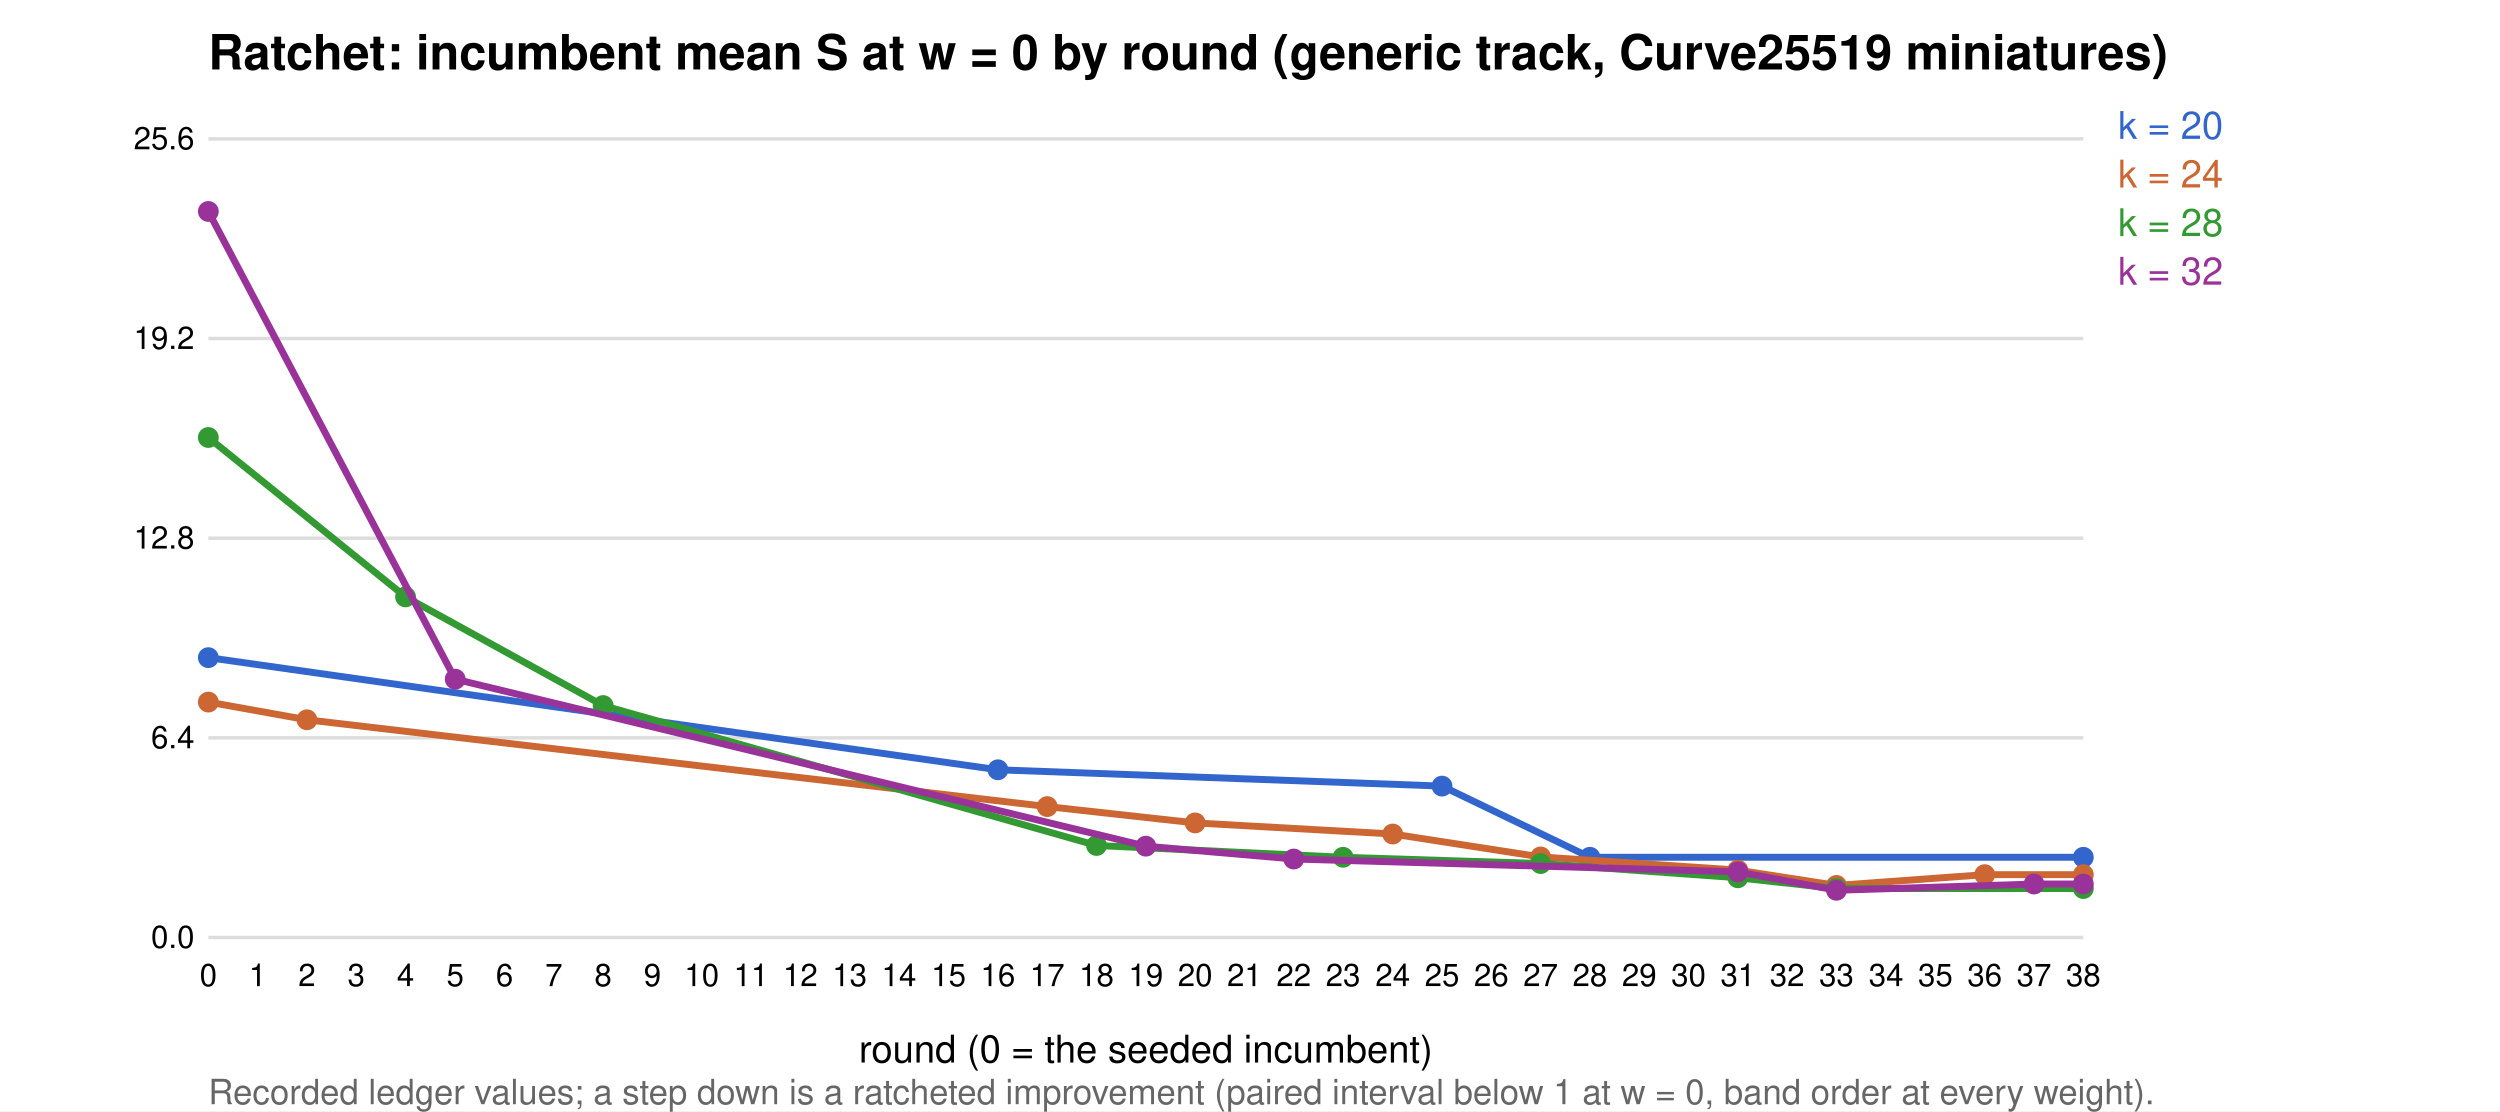
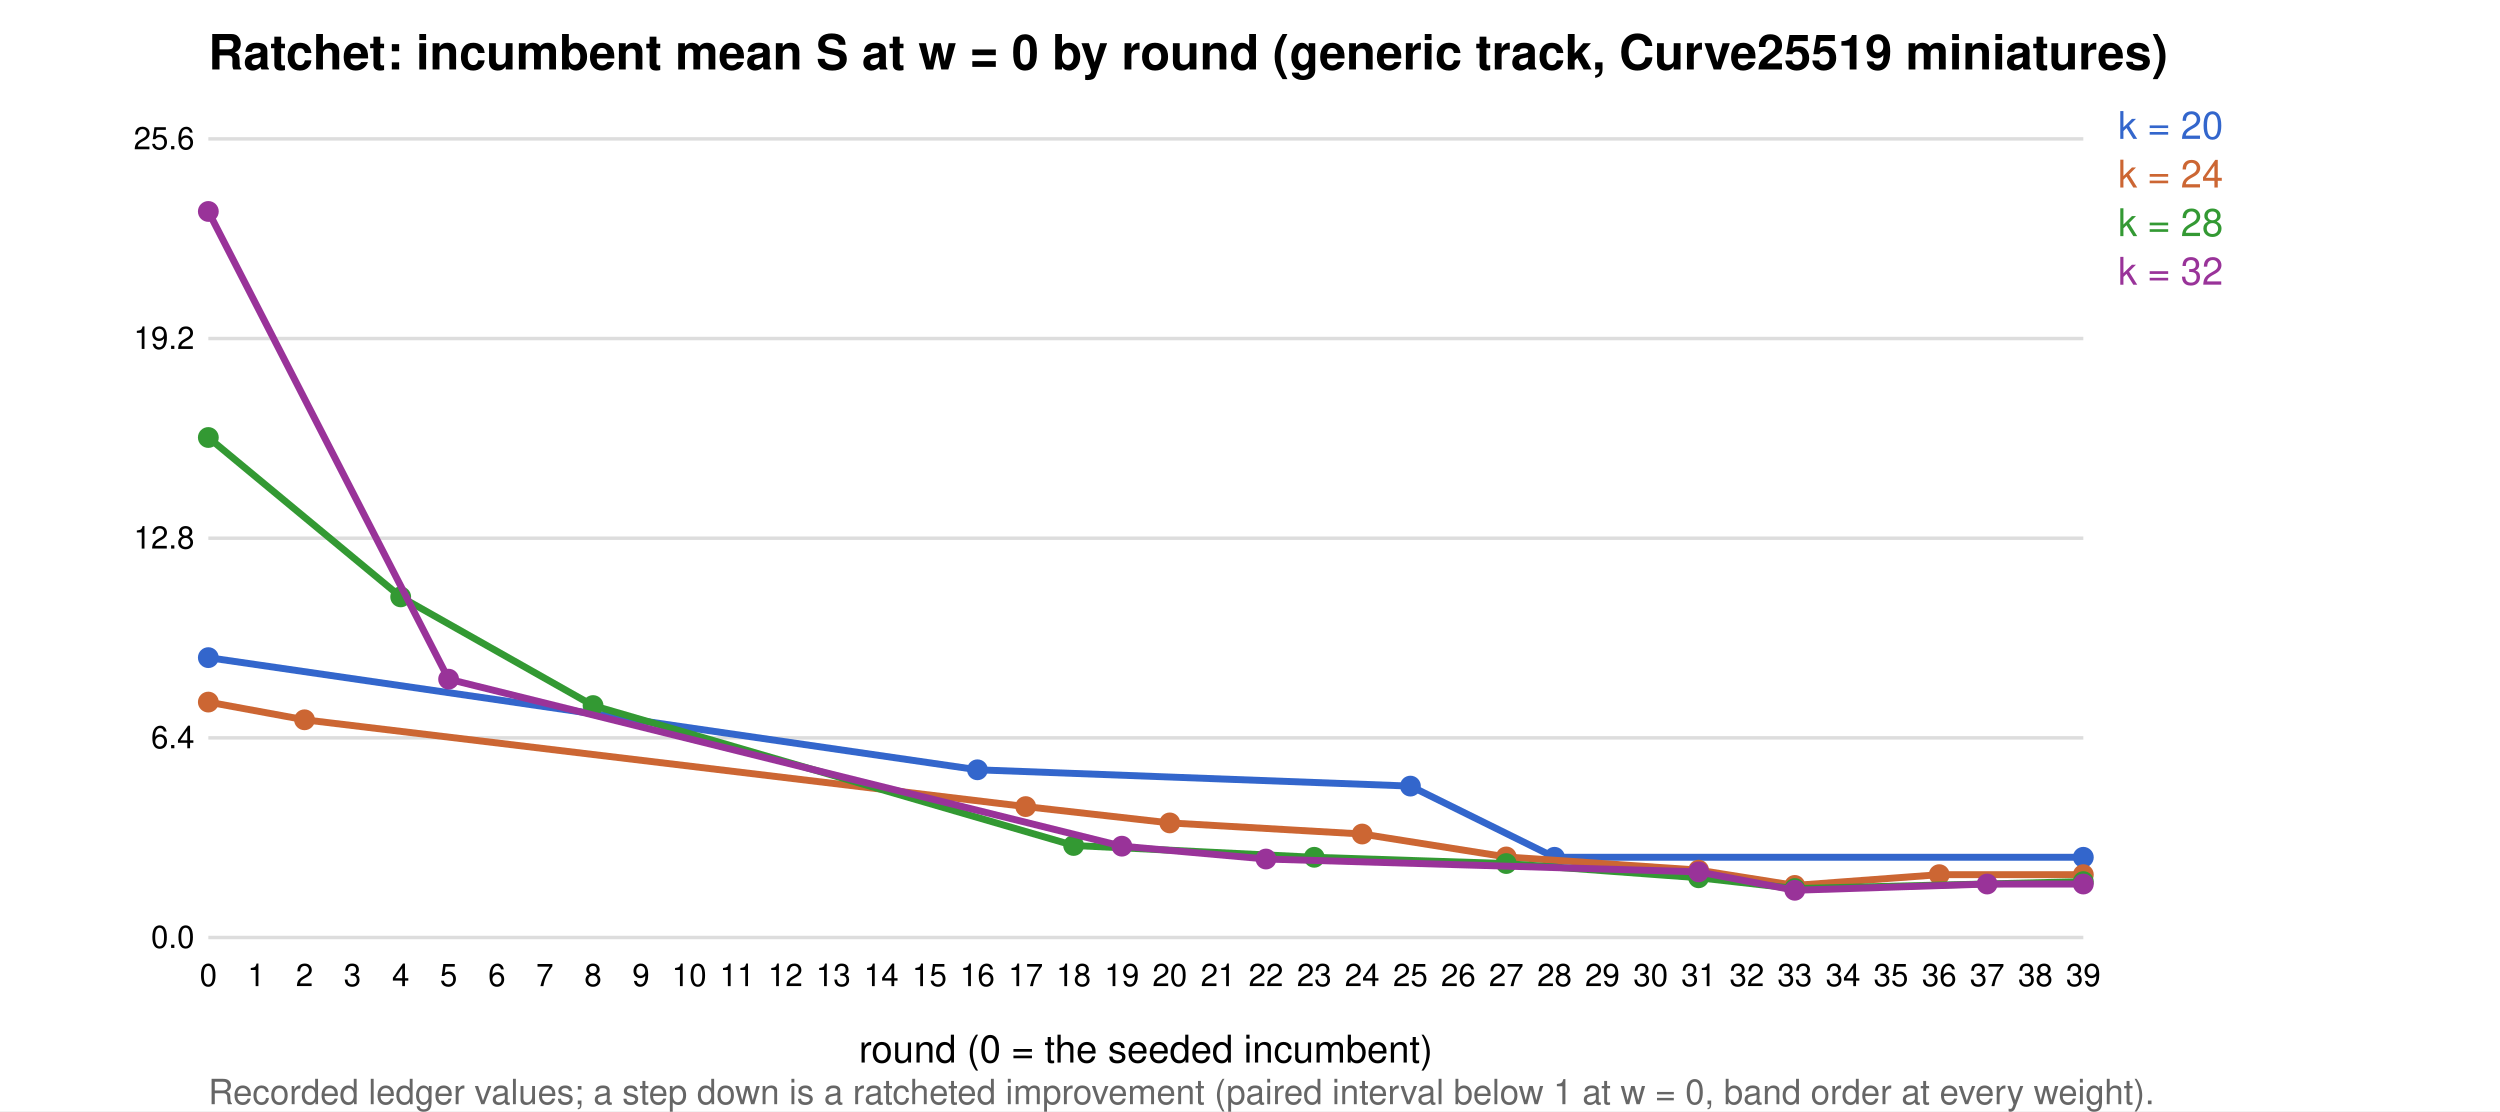
<svg xmlns="http://www.w3.org/2000/svg" width="720" height="320" viewBox="0 0 720 320" font-family="Helvetica,Arial,sans-serif" font-size="11">
  <rect width="100%" height="100%" fill="white" />
  <text x="60" y="20" font-size="14" font-weight="bold">Ratchet: incumbent mean S at w = 0 by round (generic track, Curve25519 miniatures)</text>
  <line x1="60" x2="600" y1="270.0" y2="270.0" stroke="#ddd" />
  <text x="56" y="273.0" text-anchor="end" font-size="9">0.0</text>
  <line x1="60" x2="600" y1="212.5" y2="212.5" stroke="#ddd" />
  <text x="56" y="215.5" text-anchor="end" font-size="9">6.4</text>
  <line x1="60" x2="600" y1="155.0" y2="155.0" stroke="#ddd" />
  <text x="56" y="158.0" text-anchor="end" font-size="9">12.8</text>
  <line x1="60" x2="600" y1="97.5" y2="97.5" stroke="#ddd" />
  <text x="56" y="100.5" text-anchor="end" font-size="9">19.2</text>
  <line x1="60" x2="600" y1="40.0" y2="40.0" stroke="#ddd" />
  <text x="56" y="43.0" text-anchor="end" font-size="9">25.6</text>
-   <polyline fill="none" stroke="#36c" stroke-width="2" points="60.0,189.4 287.4,221.7 415.3,226.4 457.9,246.9 600.0,246.9" />
+   <polyline fill="none" stroke="#36c" stroke-width="2" points="60.0,189.4 281.5,221.7 406.2,226.4 447.7,246.9 600.0,246.9" />
  <circle cx="60.0" cy="189.4" r="3" fill="#36c" />
-   <circle cx="287.4" cy="221.7" r="3" fill="#36c" />
-   <circle cx="415.3" cy="226.4" r="3" fill="#36c" />
-   <circle cx="457.9" cy="246.9" r="3" fill="#36c" />
+   <circle cx="281.5" cy="221.7" r="3" fill="#36c" />
+   <circle cx="406.2" cy="226.4" r="3" fill="#36c" />
+   <circle cx="447.7" cy="246.9" r="3" fill="#36c" />
  <circle cx="600.0" cy="246.9" r="3" fill="#36c" />
  <text x="610" y="40" fill="#36c">k = 20</text>
-   <polyline fill="none" stroke="#c63" stroke-width="2" points="60.0,202.2 88.4,207.3 301.6,232.3 344.2,237.0 401.1,240.2 443.7,246.8 500.5,250.6 528.9,255.0 571.6,251.9 600.0,251.9" />
+   <polyline fill="none" stroke="#c63" stroke-width="2" points="60.0,202.2 87.7,207.3 295.4,232.3 336.9,237.0 392.3,240.2 433.8,246.8 489.2,250.6 516.9,255.0 558.5,251.9 600.0,251.9" />
  <circle cx="60.0" cy="202.2" r="3" fill="#c63" />
-   <circle cx="88.4" cy="207.3" r="3" fill="#c63" />
-   <circle cx="301.6" cy="232.3" r="3" fill="#c63" />
-   <circle cx="344.2" cy="237.0" r="3" fill="#c63" />
-   <circle cx="401.1" cy="240.2" r="3" fill="#c63" />
-   <circle cx="443.7" cy="246.8" r="3" fill="#c63" />
-   <circle cx="500.5" cy="250.6" r="3" fill="#c63" />
-   <circle cx="528.9" cy="255.0" r="3" fill="#c63" />
-   <circle cx="571.6" cy="251.9" r="3" fill="#c63" />
+   <circle cx="87.7" cy="207.3" r="3" fill="#c63" />
+   <circle cx="295.4" cy="232.3" r="3" fill="#c63" />
+   <circle cx="336.9" cy="237.0" r="3" fill="#c63" />
+   <circle cx="392.3" cy="240.2" r="3" fill="#c63" />
+   <circle cx="433.8" cy="246.8" r="3" fill="#c63" />
+   <circle cx="489.2" cy="250.6" r="3" fill="#c63" />
+   <circle cx="516.9" cy="255.0" r="3" fill="#c63" />
+   <circle cx="558.5" cy="251.9" r="3" fill="#c63" />
  <circle cx="600.0" cy="251.9" r="3" fill="#c63" />
  <text x="610" y="54" fill="#c63">k = 24</text>
-   <polyline fill="none" stroke="#393" stroke-width="2" points="60.0,126.0 116.8,171.9 173.7,203.2 315.8,243.5 386.8,246.9 443.7,248.7 500.5,252.8 528.9,255.9 600.0,255.9" />
+   <polyline fill="none" stroke="#393" stroke-width="2" points="60.0,126.0 115.4,171.9 170.8,203.2 309.2,243.5 378.5,246.9 433.8,248.7 489.2,252.8 516.9,255.9 600.0,253.9" />
  <circle cx="60.0" cy="126.0" r="3" fill="#393" />
-   <circle cx="116.8" cy="171.9" r="3" fill="#393" />
-   <circle cx="173.7" cy="203.2" r="3" fill="#393" />
-   <circle cx="315.8" cy="243.5" r="3" fill="#393" />
-   <circle cx="386.8" cy="246.9" r="3" fill="#393" />
-   <circle cx="443.7" cy="248.7" r="3" fill="#393" />
-   <circle cx="500.5" cy="252.8" r="3" fill="#393" />
-   <circle cx="528.9" cy="255.9" r="3" fill="#393" />
-   <circle cx="600.0" cy="255.9" r="3" fill="#393" />
+   <circle cx="115.4" cy="171.9" r="3" fill="#393" />
+   <circle cx="170.8" cy="203.2" r="3" fill="#393" />
+   <circle cx="309.2" cy="243.5" r="3" fill="#393" />
+   <circle cx="378.5" cy="246.9" r="3" fill="#393" />
+   <circle cx="433.8" cy="248.7" r="3" fill="#393" />
+   <circle cx="489.2" cy="252.8" r="3" fill="#393" />
+   <circle cx="516.9" cy="255.9" r="3" fill="#393" />
+   <circle cx="600.0" cy="253.9" r="3" fill="#393" />
  <text x="610" y="68" fill="#393">k = 28</text>
-   <polyline fill="none" stroke="#939" stroke-width="2" points="60.0,60.9 131.1,195.6 330.0,243.7 372.6,247.4 500.5,251.1 528.9,256.4 585.8,254.6 600.0,254.6" />
+   <polyline fill="none" stroke="#939" stroke-width="2" points="60.0,60.9 129.2,195.6 323.1,243.7 364.6,247.4 489.2,251.1 516.9,256.4 572.3,254.6 600.0,254.6" />
  <circle cx="60.0" cy="60.9" r="3" fill="#939" />
-   <circle cx="131.1" cy="195.6" r="3" fill="#939" />
-   <circle cx="330.0" cy="243.7" r="3" fill="#939" />
-   <circle cx="372.6" cy="247.4" r="3" fill="#939" />
-   <circle cx="500.5" cy="251.1" r="3" fill="#939" />
-   <circle cx="528.9" cy="256.4" r="3" fill="#939" />
-   <circle cx="585.8" cy="254.6" r="3" fill="#939" />
+   <circle cx="129.2" cy="195.6" r="3" fill="#939" />
+   <circle cx="323.1" cy="243.7" r="3" fill="#939" />
+   <circle cx="364.6" cy="247.4" r="3" fill="#939" />
+   <circle cx="489.2" cy="251.1" r="3" fill="#939" />
+   <circle cx="516.9" cy="256.4" r="3" fill="#939" />
+   <circle cx="572.3" cy="254.6" r="3" fill="#939" />
  <circle cx="600.0" cy="254.6" r="3" fill="#939" />
  <text x="610" y="82" fill="#939">k = 32</text>
  <text x="60.0" y="284" text-anchor="middle" font-size="9">0</text>
-   <text x="74.2" y="284" text-anchor="middle" font-size="9">1</text>
-   <text x="88.4" y="284" text-anchor="middle" font-size="9">2</text>
-   <text x="102.6" y="284" text-anchor="middle" font-size="9">3</text>
-   <text x="116.8" y="284" text-anchor="middle" font-size="9">4</text>
-   <text x="131.1" y="284" text-anchor="middle" font-size="9">5</text>
-   <text x="145.3" y="284" text-anchor="middle" font-size="9">6</text>
-   <text x="159.5" y="284" text-anchor="middle" font-size="9">7</text>
-   <text x="173.7" y="284" text-anchor="middle" font-size="9">8</text>
-   <text x="187.9" y="284" text-anchor="middle" font-size="9">9</text>
-   <text x="202.1" y="284" text-anchor="middle" font-size="9">10</text>
-   <text x="216.3" y="284" text-anchor="middle" font-size="9">11</text>
-   <text x="230.5" y="284" text-anchor="middle" font-size="9">12</text>
-   <text x="244.7" y="284" text-anchor="middle" font-size="9">13</text>
-   <text x="258.9" y="284" text-anchor="middle" font-size="9">14</text>
-   <text x="273.2" y="284" text-anchor="middle" font-size="9">15</text>
-   <text x="287.4" y="284" text-anchor="middle" font-size="9">16</text>
-   <text x="301.6" y="284" text-anchor="middle" font-size="9">17</text>
-   <text x="315.8" y="284" text-anchor="middle" font-size="9">18</text>
-   <text x="330.0" y="284" text-anchor="middle" font-size="9">19</text>
-   <text x="344.2" y="284" text-anchor="middle" font-size="9">20</text>
-   <text x="358.4" y="284" text-anchor="middle" font-size="9">21</text>
-   <text x="372.6" y="284" text-anchor="middle" font-size="9">22</text>
-   <text x="386.8" y="284" text-anchor="middle" font-size="9">23</text>
-   <text x="401.1" y="284" text-anchor="middle" font-size="9">24</text>
-   <text x="415.3" y="284" text-anchor="middle" font-size="9">25</text>
-   <text x="429.5" y="284" text-anchor="middle" font-size="9">26</text>
-   <text x="443.7" y="284" text-anchor="middle" font-size="9">27</text>
-   <text x="457.9" y="284" text-anchor="middle" font-size="9">28</text>
-   <text x="472.1" y="284" text-anchor="middle" font-size="9">29</text>
-   <text x="486.3" y="284" text-anchor="middle" font-size="9">30</text>
-   <text x="500.5" y="284" text-anchor="middle" font-size="9">31</text>
-   <text x="514.7" y="284" text-anchor="middle" font-size="9">32</text>
-   <text x="528.9" y="284" text-anchor="middle" font-size="9">33</text>
-   <text x="543.2" y="284" text-anchor="middle" font-size="9">34</text>
-   <text x="557.4" y="284" text-anchor="middle" font-size="9">35</text>
-   <text x="571.6" y="284" text-anchor="middle" font-size="9">36</text>
-   <text x="585.8" y="284" text-anchor="middle" font-size="9">37</text>
-   <text x="600.0" y="284" text-anchor="middle" font-size="9">38</text>
+   <text x="73.8" y="284" text-anchor="middle" font-size="9">1</text>
+   <text x="87.7" y="284" text-anchor="middle" font-size="9">2</text>
+   <text x="101.5" y="284" text-anchor="middle" font-size="9">3</text>
+   <text x="115.4" y="284" text-anchor="middle" font-size="9">4</text>
+   <text x="129.2" y="284" text-anchor="middle" font-size="9">5</text>
+   <text x="143.1" y="284" text-anchor="middle" font-size="9">6</text>
+   <text x="156.9" y="284" text-anchor="middle" font-size="9">7</text>
+   <text x="170.8" y="284" text-anchor="middle" font-size="9">8</text>
+   <text x="184.6" y="284" text-anchor="middle" font-size="9">9</text>
+   <text x="198.5" y="284" text-anchor="middle" font-size="9">10</text>
+   <text x="212.3" y="284" text-anchor="middle" font-size="9">11</text>
+   <text x="226.2" y="284" text-anchor="middle" font-size="9">12</text>
+   <text x="240.0" y="284" text-anchor="middle" font-size="9">13</text>
+   <text x="253.8" y="284" text-anchor="middle" font-size="9">14</text>
+   <text x="267.7" y="284" text-anchor="middle" font-size="9">15</text>
+   <text x="281.5" y="284" text-anchor="middle" font-size="9">16</text>
+   <text x="295.4" y="284" text-anchor="middle" font-size="9">17</text>
+   <text x="309.2" y="284" text-anchor="middle" font-size="9">18</text>
+   <text x="323.1" y="284" text-anchor="middle" font-size="9">19</text>
+   <text x="336.9" y="284" text-anchor="middle" font-size="9">20</text>
+   <text x="350.8" y="284" text-anchor="middle" font-size="9">21</text>
+   <text x="364.6" y="284" text-anchor="middle" font-size="9">22</text>
+   <text x="378.5" y="284" text-anchor="middle" font-size="9">23</text>
+   <text x="392.3" y="284" text-anchor="middle" font-size="9">24</text>
+   <text x="406.2" y="284" text-anchor="middle" font-size="9">25</text>
+   <text x="420.0" y="284" text-anchor="middle" font-size="9">26</text>
+   <text x="433.8" y="284" text-anchor="middle" font-size="9">27</text>
+   <text x="447.7" y="284" text-anchor="middle" font-size="9">28</text>
+   <text x="461.5" y="284" text-anchor="middle" font-size="9">29</text>
+   <text x="475.4" y="284" text-anchor="middle" font-size="9">30</text>
+   <text x="489.2" y="284" text-anchor="middle" font-size="9">31</text>
+   <text x="503.1" y="284" text-anchor="middle" font-size="9">32</text>
+   <text x="516.9" y="284" text-anchor="middle" font-size="9">33</text>
+   <text x="530.8" y="284" text-anchor="middle" font-size="9">34</text>
+   <text x="544.6" y="284" text-anchor="middle" font-size="9">35</text>
+   <text x="558.5" y="284" text-anchor="middle" font-size="9">36</text>
+   <text x="572.3" y="284" text-anchor="middle" font-size="9">37</text>
+   <text x="586.2" y="284" text-anchor="middle" font-size="9">38</text>
+   <text x="600.0" y="284" text-anchor="middle" font-size="9">39</text>
  <text x="330" y="306" text-anchor="middle">round (0 = the seeded incumbent)</text>
  <text x="60" y="318" font-size="10" fill="#666">Recorded ledger values; a step down is a ratcheted improvement (paired interval below 1 at w = 0, band order at every weight).</text>
</svg>
